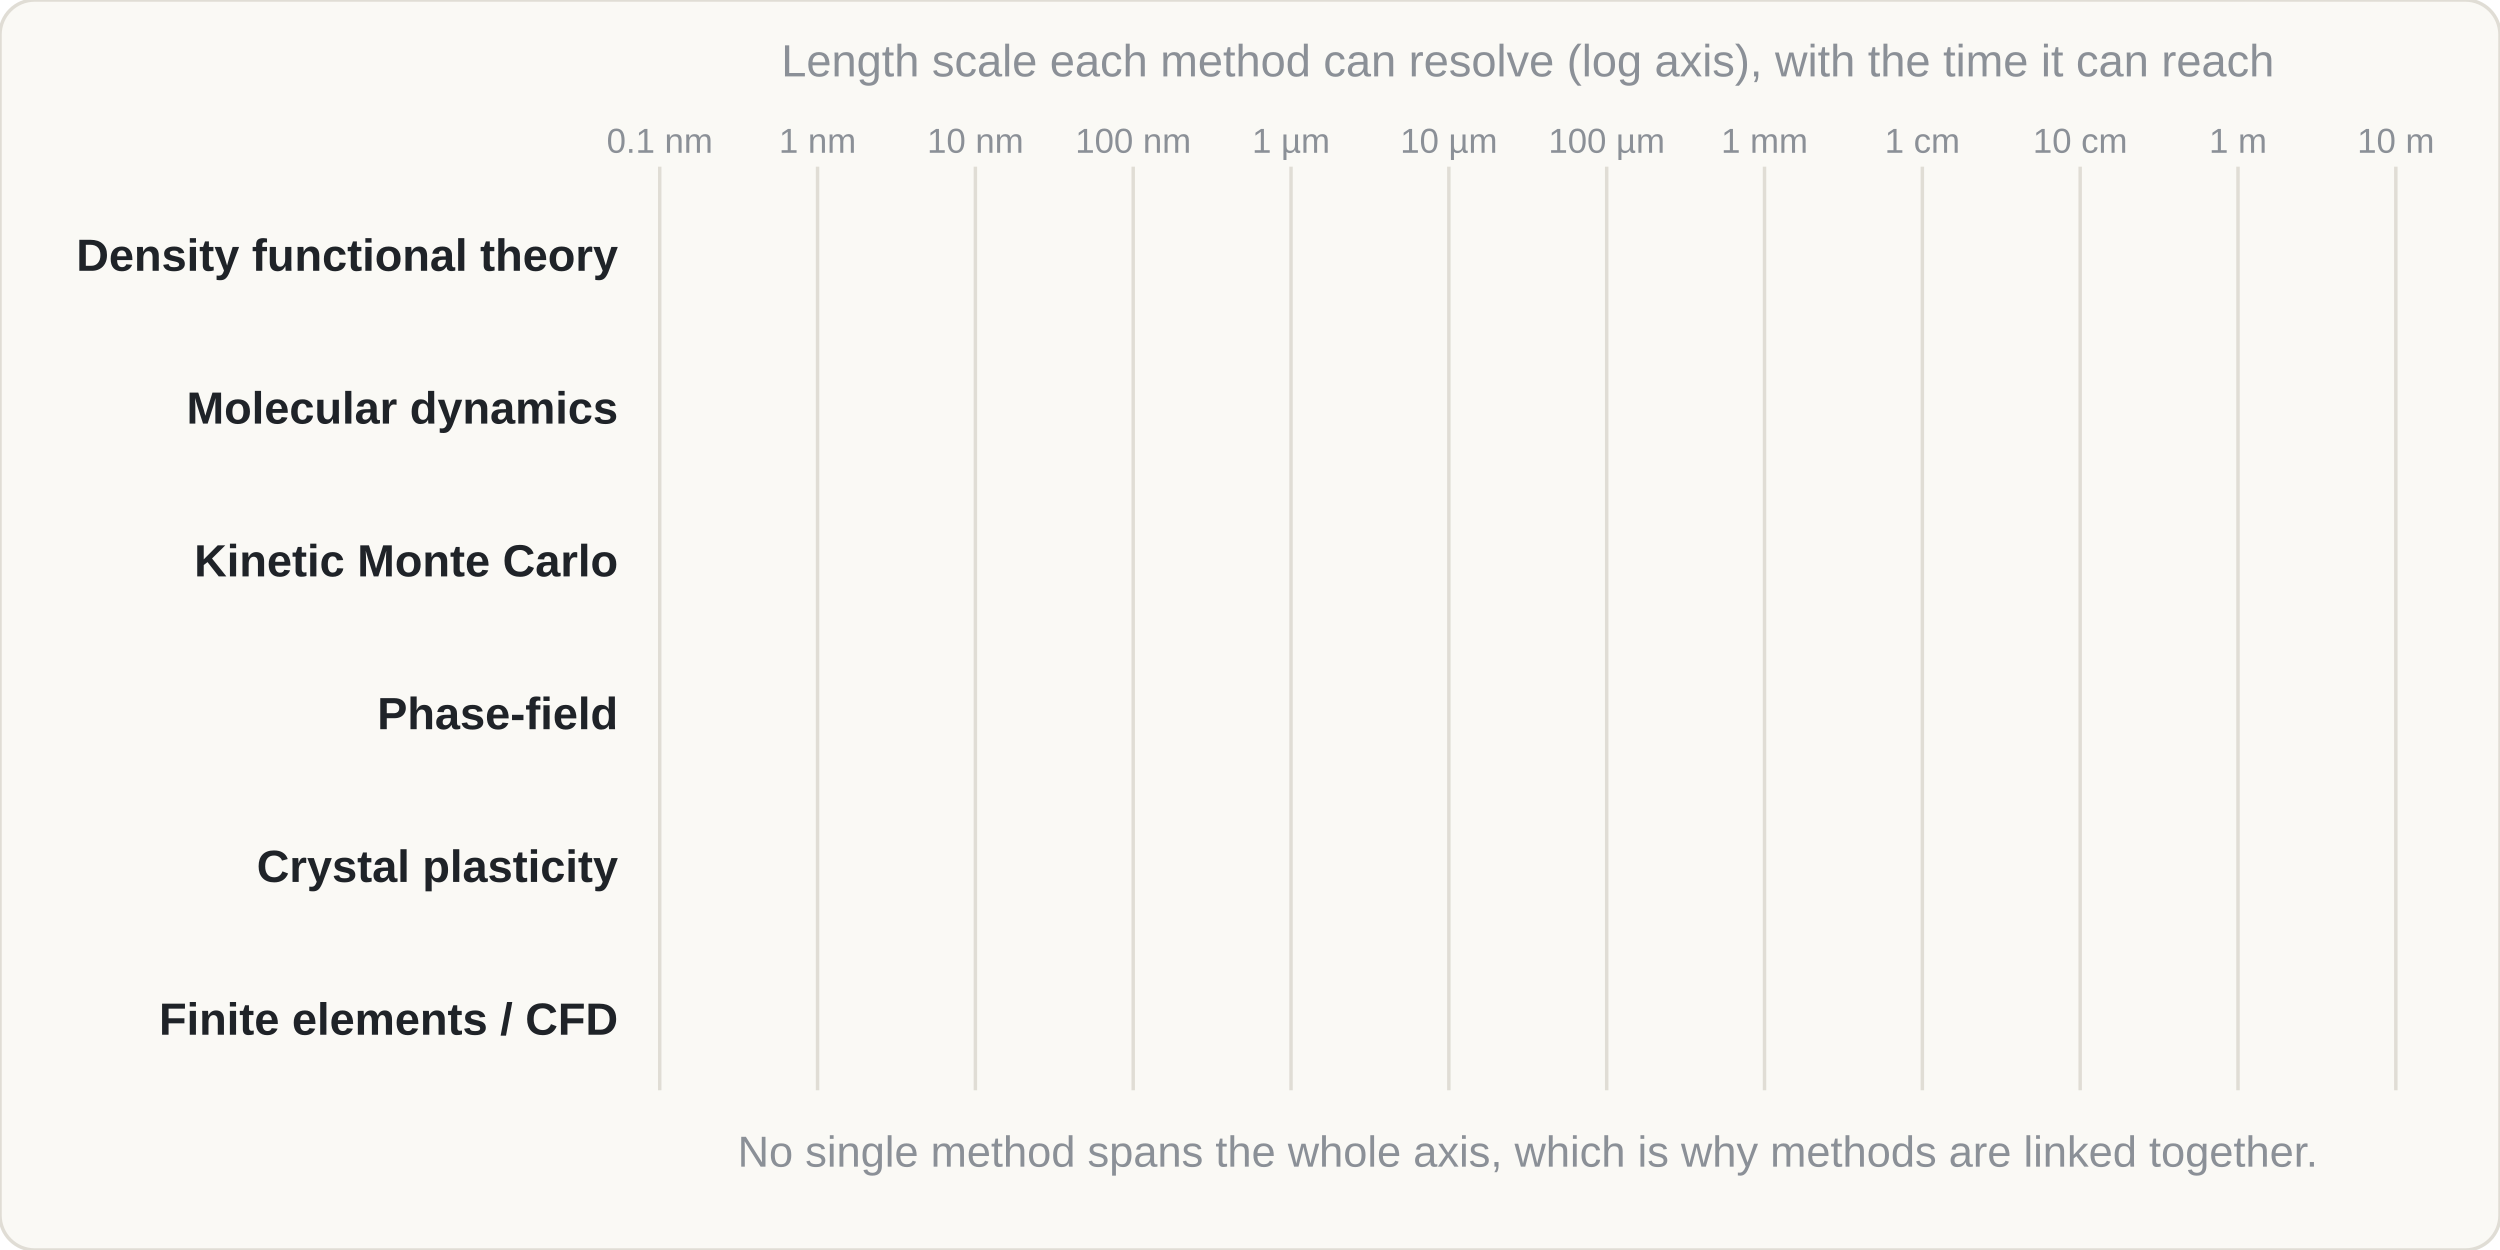
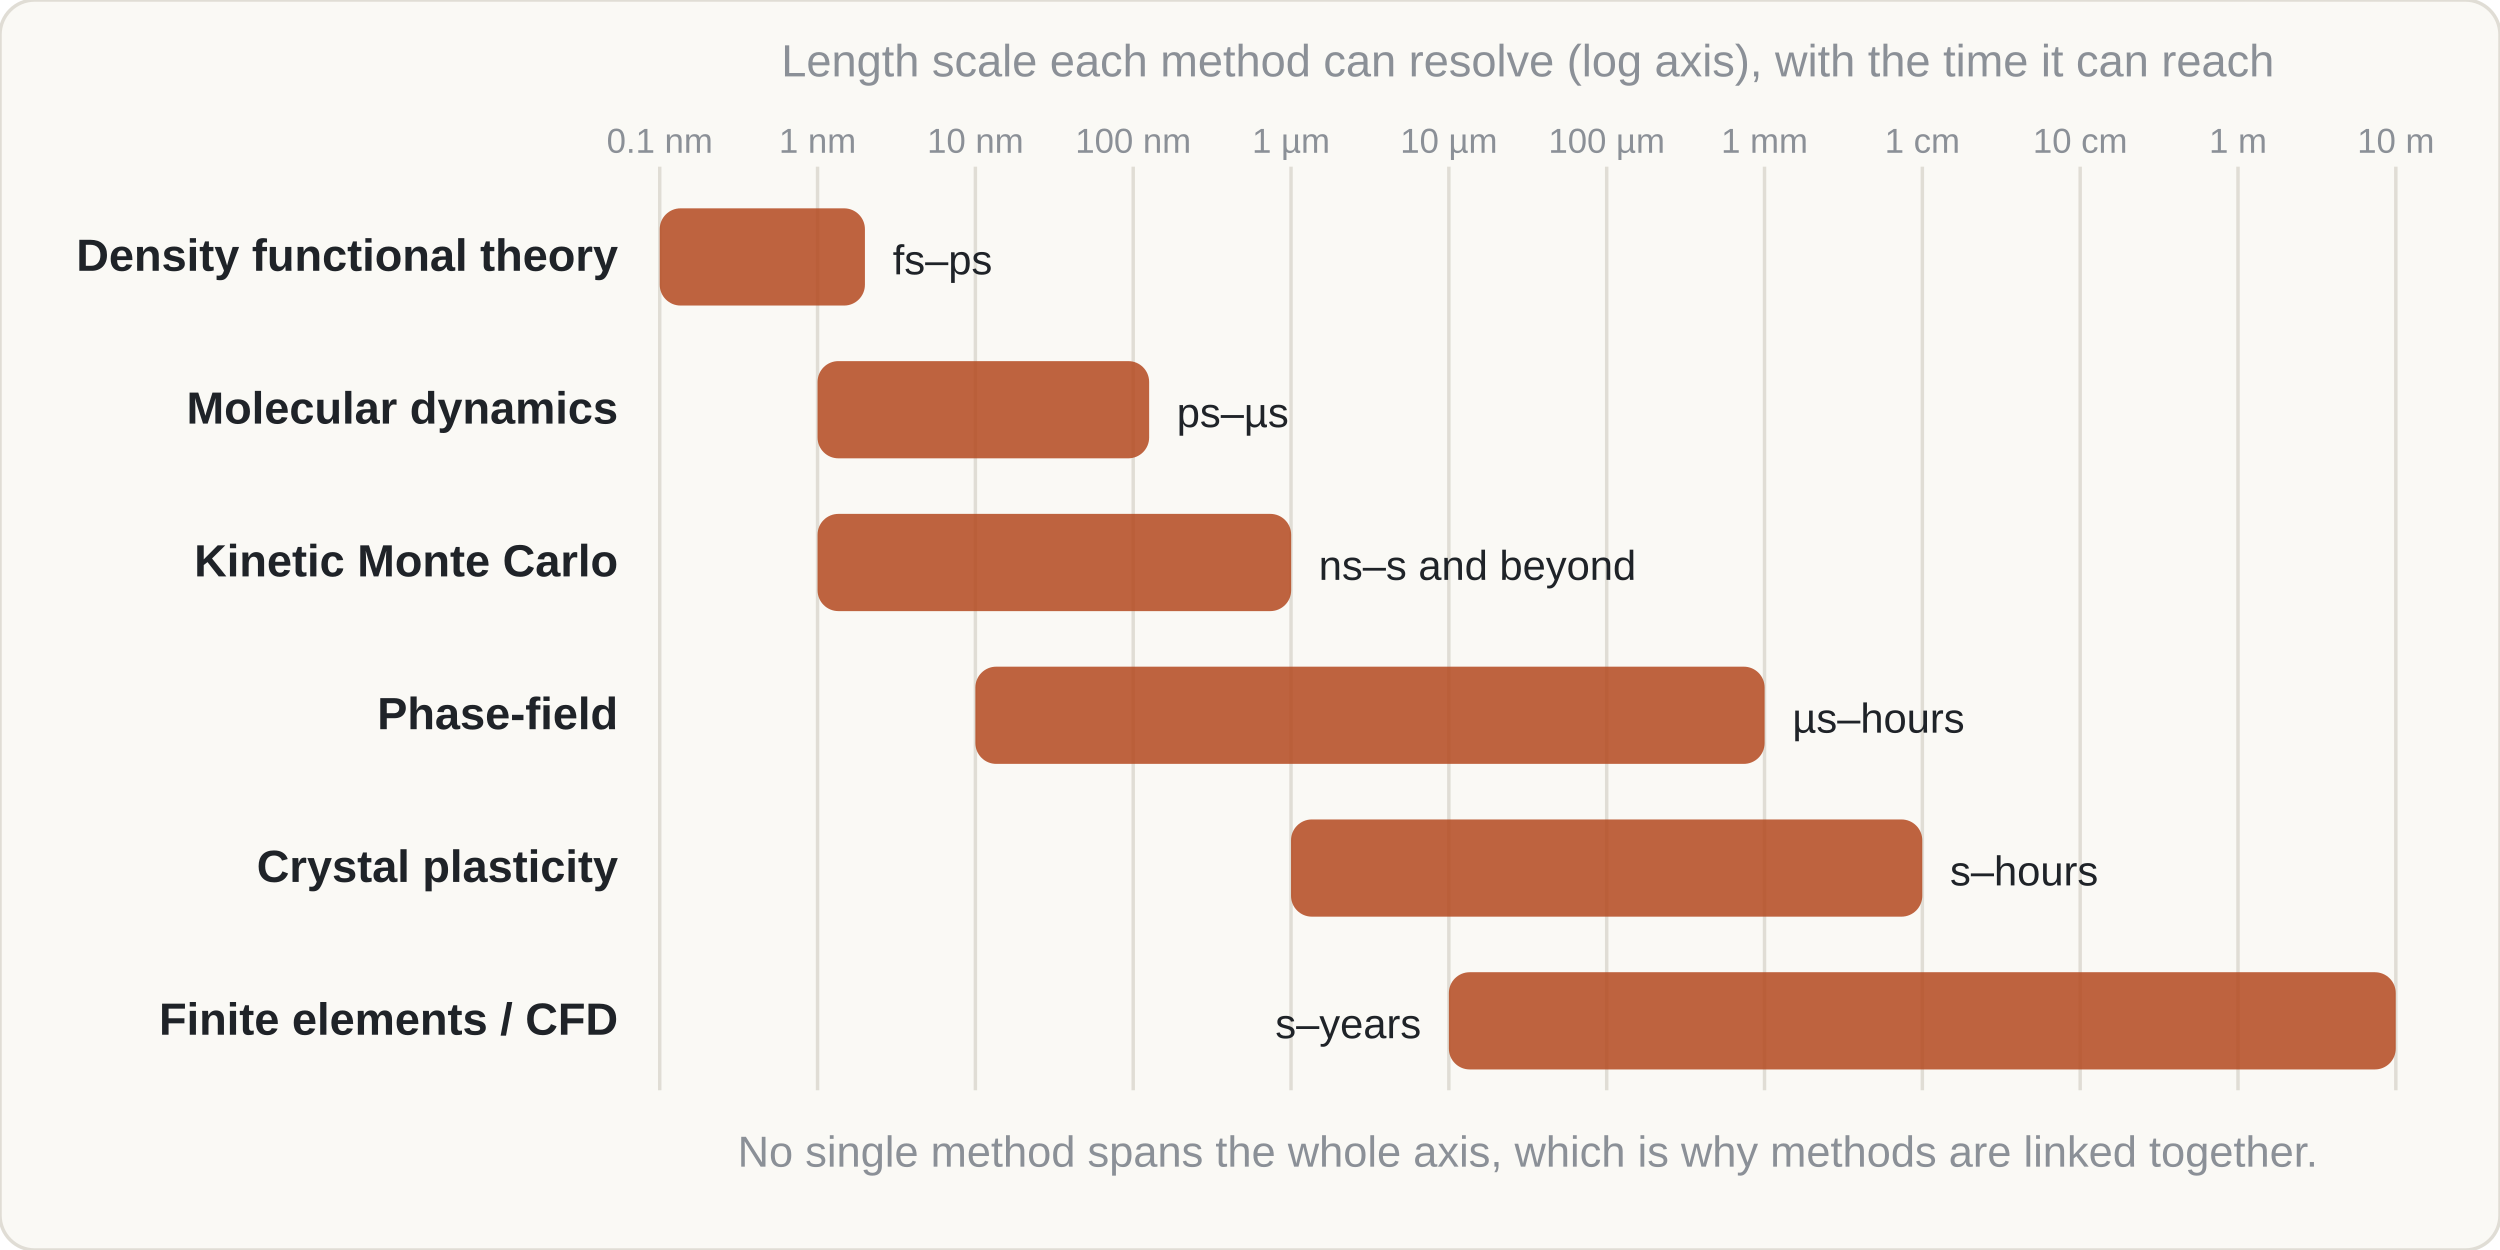
<svg xmlns="http://www.w3.org/2000/svg" viewBox="0 0 720 360" width="720" height="360" role="img" aria-label="Length scales covered by computational materials science methods">
  <rect width="720" height="360" rx="10" fill="#faf9f5" stroke="#e0ddd5" />
  <line x1="190.0" y1="48" x2="190.0" y2="314" stroke="#e0ddd5" />
  <line x1="235.455" y1="48" x2="235.455" y2="314" stroke="#e0ddd5" />
  <line x1="280.909" y1="48" x2="280.909" y2="314" stroke="#e0ddd5" />
  <line x1="326.364" y1="48" x2="326.364" y2="314" stroke="#e0ddd5" />
  <line x1="371.818" y1="48" x2="371.818" y2="314" stroke="#e0ddd5" />
  <line x1="417.273" y1="48" x2="417.273" y2="314" stroke="#e0ddd5" />
  <line x1="462.727" y1="48" x2="462.727" y2="314" stroke="#e0ddd5" />
  <line x1="508.182" y1="48" x2="508.182" y2="314" stroke="#e0ddd5" />
  <line x1="553.636" y1="48" x2="553.636" y2="314" stroke="#e0ddd5" />
  <line x1="599.091" y1="48" x2="599.091" y2="314" stroke="#e0ddd5" />
  <line x1="644.545" y1="48" x2="644.545" y2="314" stroke="#e0ddd5" />
  <line x1="690.0" y1="48" x2="690.0" y2="314" stroke="#e0ddd5" />
  <text x="190.0" y="44" font-size="10" text-anchor="middle" fill="#8b9097" font-weight="normal" font-family="system-ui,Segoe UI,Arial,sans-serif">0.1 nm</text>
  <text x="235.455" y="44" font-size="10" text-anchor="middle" fill="#8b9097" font-weight="normal" font-family="system-ui,Segoe UI,Arial,sans-serif">1 nm</text>
  <text x="280.909" y="44" font-size="10" text-anchor="middle" fill="#8b9097" font-weight="normal" font-family="system-ui,Segoe UI,Arial,sans-serif">10 nm</text>
  <text x="326.364" y="44" font-size="10" text-anchor="middle" fill="#8b9097" font-weight="normal" font-family="system-ui,Segoe UI,Arial,sans-serif">100 nm</text>
  <text x="371.818" y="44" font-size="10" text-anchor="middle" fill="#8b9097" font-weight="normal" font-family="system-ui,Segoe UI,Arial,sans-serif">1 µm</text>
  <text x="417.273" y="44" font-size="10" text-anchor="middle" fill="#8b9097" font-weight="normal" font-family="system-ui,Segoe UI,Arial,sans-serif">10 µm</text>
  <text x="462.727" y="44" font-size="10" text-anchor="middle" fill="#8b9097" font-weight="normal" font-family="system-ui,Segoe UI,Arial,sans-serif">100 µm</text>
  <text x="508.182" y="44" font-size="10" text-anchor="middle" fill="#8b9097" font-weight="normal" font-family="system-ui,Segoe UI,Arial,sans-serif">1 mm</text>
  <text x="553.636" y="44" font-size="10" text-anchor="middle" fill="#8b9097" font-weight="normal" font-family="system-ui,Segoe UI,Arial,sans-serif">1 cm</text>
  <text x="599.091" y="44" font-size="10" text-anchor="middle" fill="#8b9097" font-weight="normal" font-family="system-ui,Segoe UI,Arial,sans-serif">10 cm</text>
  <text x="644.545" y="44" font-size="10" text-anchor="middle" fill="#8b9097" font-weight="normal" font-family="system-ui,Segoe UI,Arial,sans-serif">1 m</text>
  <text x="690.0" y="44" font-size="10" text-anchor="middle" fill="#8b9097" font-weight="normal" font-family="system-ui,Segoe UI,Arial,sans-serif">10 m</text>
  <text x="178" y="78" font-size="13" text-anchor="end" fill="#1f2328" font-weight="bold" font-family="system-ui,Segoe UI,Arial,sans-serif">Density functional theory</text>
-   <rect x="190.0" y="60" height="28" rx="6" fill="#b4491f" opacity="0.85" width="0">
-     <animate attributeName="width" values="0;59.1;59.1;0" keyTimes="0;0.15;0.85;1" dur="10s" begin="0.0s" repeatCount="indefinite" />
+   <rect x="190.0" y="60" height="28" rx="6" fill="#b4491f" opacity="0.85" width="59.1">
+     <animate attributeName="width" values="0;59.1;59.1;0" keyTimes="0;0.15;0.85;1" dur="10s" begin="-4.0s" repeatCount="indefinite" />
  </rect>
-   <text x="257.1" y="79" font-size="12" text-anchor="start" fill="#1f2328" font-family="system-ui,Segoe UI,Arial,sans-serif" opacity="0">fs–ps<animate attributeName="opacity" values="0;1;1;0" keyTimes="0;0.2;0.85;1" dur="10s" begin="0.0s" repeatCount="indefinite" />
+   <text x="257.1" y="79" font-size="12" text-anchor="start" fill="#1f2328" font-family="system-ui,Segoe UI,Arial,sans-serif" opacity="1">fs–ps<animate attributeName="opacity" values="0;1;1;0" keyTimes="0;0.2;0.85;1" dur="10s" begin="-4.0s" repeatCount="indefinite" />
  </text>
  <text x="178" y="122" font-size="13" text-anchor="end" fill="#1f2328" font-weight="bold" font-family="system-ui,Segoe UI,Arial,sans-serif">Molecular dynamics</text>
-   <rect x="235.455" y="104" height="28" rx="6" fill="#b4491f" opacity="0.85" width="0">
-     <animate attributeName="width" values="0;95.5;95.5;0" keyTimes="0;0.15;0.85;1" dur="10s" begin="0.5s" repeatCount="indefinite" />
+   <rect x="235.455" y="104" height="28" rx="6" fill="#b4491f" opacity="0.85" width="95.5">
+     <animate attributeName="width" values="0;95.5;95.5;0" keyTimes="0;0.15;0.85;1" dur="10s" begin="-3.5s" repeatCount="indefinite" />
  </rect>
-   <text x="338.9" y="123" font-size="12" text-anchor="start" fill="#1f2328" font-family="system-ui,Segoe UI,Arial,sans-serif" opacity="0">ps–µs<animate attributeName="opacity" values="0;1;1;0" keyTimes="0;0.2;0.85;1" dur="10s" begin="0.5s" repeatCount="indefinite" />
+   <text x="338.9" y="123" font-size="12" text-anchor="start" fill="#1f2328" font-family="system-ui,Segoe UI,Arial,sans-serif" opacity="1">ps–µs<animate attributeName="opacity" values="0;1;1;0" keyTimes="0;0.2;0.85;1" dur="10s" begin="-3.5s" repeatCount="indefinite" />
  </text>
  <text x="178" y="166" font-size="13" text-anchor="end" fill="#1f2328" font-weight="bold" font-family="system-ui,Segoe UI,Arial,sans-serif">Kinetic Monte Carlo</text>
-   <rect x="235.455" y="148" height="28" rx="6" fill="#b4491f" opacity="0.85" width="0">
-     <animate attributeName="width" values="0;136.4;136.4;0" keyTimes="0;0.15;0.85;1" dur="10s" begin="1.0s" repeatCount="indefinite" />
+   <rect x="235.455" y="148" height="28" rx="6" fill="#b4491f" opacity="0.85" width="136.4">
+     <animate attributeName="width" values="0;136.4;136.4;0" keyTimes="0;0.15;0.85;1" dur="10s" begin="-3.0s" repeatCount="indefinite" />
  </rect>
-   <text x="379.8" y="167" font-size="12" text-anchor="start" fill="#1f2328" font-family="system-ui,Segoe UI,Arial,sans-serif" opacity="0">ns–s and beyond<animate attributeName="opacity" values="0;1;1;0" keyTimes="0;0.2;0.85;1" dur="10s" begin="1.0s" repeatCount="indefinite" />
+   <text x="379.8" y="167" font-size="12" text-anchor="start" fill="#1f2328" font-family="system-ui,Segoe UI,Arial,sans-serif" opacity="1">ns–s and beyond<animate attributeName="opacity" values="0;1;1;0" keyTimes="0;0.2;0.85;1" dur="10s" begin="-3.0s" repeatCount="indefinite" />
  </text>
  <text x="178" y="210" font-size="13" text-anchor="end" fill="#1f2328" font-weight="bold" font-family="system-ui,Segoe UI,Arial,sans-serif">Phase-field</text>
-   <rect x="280.909" y="192" height="28" rx="6" fill="#b4491f" opacity="0.85" width="0">
-     <animate attributeName="width" values="0;227.3;227.3;0" keyTimes="0;0.15;0.85;1" dur="10s" begin="1.5s" repeatCount="indefinite" />
+   <rect x="280.909" y="192" height="28" rx="6" fill="#b4491f" opacity="0.85" width="227.3">
+     <animate attributeName="width" values="0;227.3;227.3;0" keyTimes="0;0.15;0.85;1" dur="10s" begin="-2.5s" repeatCount="indefinite" />
  </rect>
-   <text x="516.2" y="211" font-size="12" text-anchor="start" fill="#1f2328" font-family="system-ui,Segoe UI,Arial,sans-serif" opacity="0">µs–hours<animate attributeName="opacity" values="0;1;1;0" keyTimes="0;0.2;0.85;1" dur="10s" begin="1.5s" repeatCount="indefinite" />
+   <text x="516.2" y="211" font-size="12" text-anchor="start" fill="#1f2328" font-family="system-ui,Segoe UI,Arial,sans-serif" opacity="1">µs–hours<animate attributeName="opacity" values="0;1;1;0" keyTimes="0;0.2;0.85;1" dur="10s" begin="-2.5s" repeatCount="indefinite" />
  </text>
  <text x="178" y="254" font-size="13" text-anchor="end" fill="#1f2328" font-weight="bold" font-family="system-ui,Segoe UI,Arial,sans-serif">Crystal plasticity</text>
-   <rect x="371.818" y="236" height="28" rx="6" fill="#b4491f" opacity="0.85" width="0">
-     <animate attributeName="width" values="0;181.8;181.8;0" keyTimes="0;0.15;0.85;1" dur="10s" begin="2.0s" repeatCount="indefinite" />
+   <rect x="371.818" y="236" height="28" rx="6" fill="#b4491f" opacity="0.85" width="181.8">
+     <animate attributeName="width" values="0;181.8;181.8;0" keyTimes="0;0.15;0.85;1" dur="10s" begin="-2.0s" repeatCount="indefinite" />
  </rect>
-   <text x="561.6" y="255" font-size="12" text-anchor="start" fill="#1f2328" font-family="system-ui,Segoe UI,Arial,sans-serif" opacity="0">s–hours<animate attributeName="opacity" values="0;1;1;0" keyTimes="0;0.2;0.85;1" dur="10s" begin="2.0s" repeatCount="indefinite" />
+   <text x="561.6" y="255" font-size="12" text-anchor="start" fill="#1f2328" font-family="system-ui,Segoe UI,Arial,sans-serif" opacity="1">s–hours<animate attributeName="opacity" values="0;1;1;0" keyTimes="0;0.2;0.85;1" dur="10s" begin="-2.0s" repeatCount="indefinite" />
  </text>
  <text x="178" y="298" font-size="13" text-anchor="end" fill="#1f2328" font-weight="bold" font-family="system-ui,Segoe UI,Arial,sans-serif">Finite elements / CFD</text>
-   <rect x="417.273" y="280" height="28" rx="6" fill="#b4491f" opacity="0.85" width="0">
-     <animate attributeName="width" values="0;272.7;272.7;0" keyTimes="0;0.15;0.85;1" dur="10s" begin="2.5s" repeatCount="indefinite" />
+   <rect x="417.273" y="280" height="28" rx="6" fill="#b4491f" opacity="0.85" width="272.7">
+     <animate attributeName="width" values="0;272.7;272.7;0" keyTimes="0;0.15;0.85;1" dur="10s" begin="-1.5s" repeatCount="indefinite" />
  </rect>
-   <text x="409.3" y="299" font-size="12" text-anchor="end" fill="#1f2328" font-family="system-ui,Segoe UI,Arial,sans-serif" opacity="0">s–years<animate attributeName="opacity" values="0;1;1;0" keyTimes="0;0.2;0.85;1" dur="10s" begin="2.5s" repeatCount="indefinite" />
+   <text x="409.3" y="299" font-size="12" text-anchor="end" fill="#1f2328" font-family="system-ui,Segoe UI,Arial,sans-serif" opacity="1">s–years<animate attributeName="opacity" values="0;1;1;0" keyTimes="0;0.2;0.85;1" dur="10s" begin="-1.5s" repeatCount="indefinite" />
  </text>
  <text x="440.0" y="22" font-size="13" text-anchor="middle" fill="#8b9097" font-weight="normal" font-family="system-ui,Segoe UI,Arial,sans-serif">Length scale each method can resolve (log axis), with the time it can reach</text>
  <text x="440.0" y="336" font-size="12.5" text-anchor="middle" fill="#8b9097" font-weight="normal" font-family="system-ui,Segoe UI,Arial,sans-serif">No single method spans the whole axis, which is why methods are linked together.</text>
</svg>
